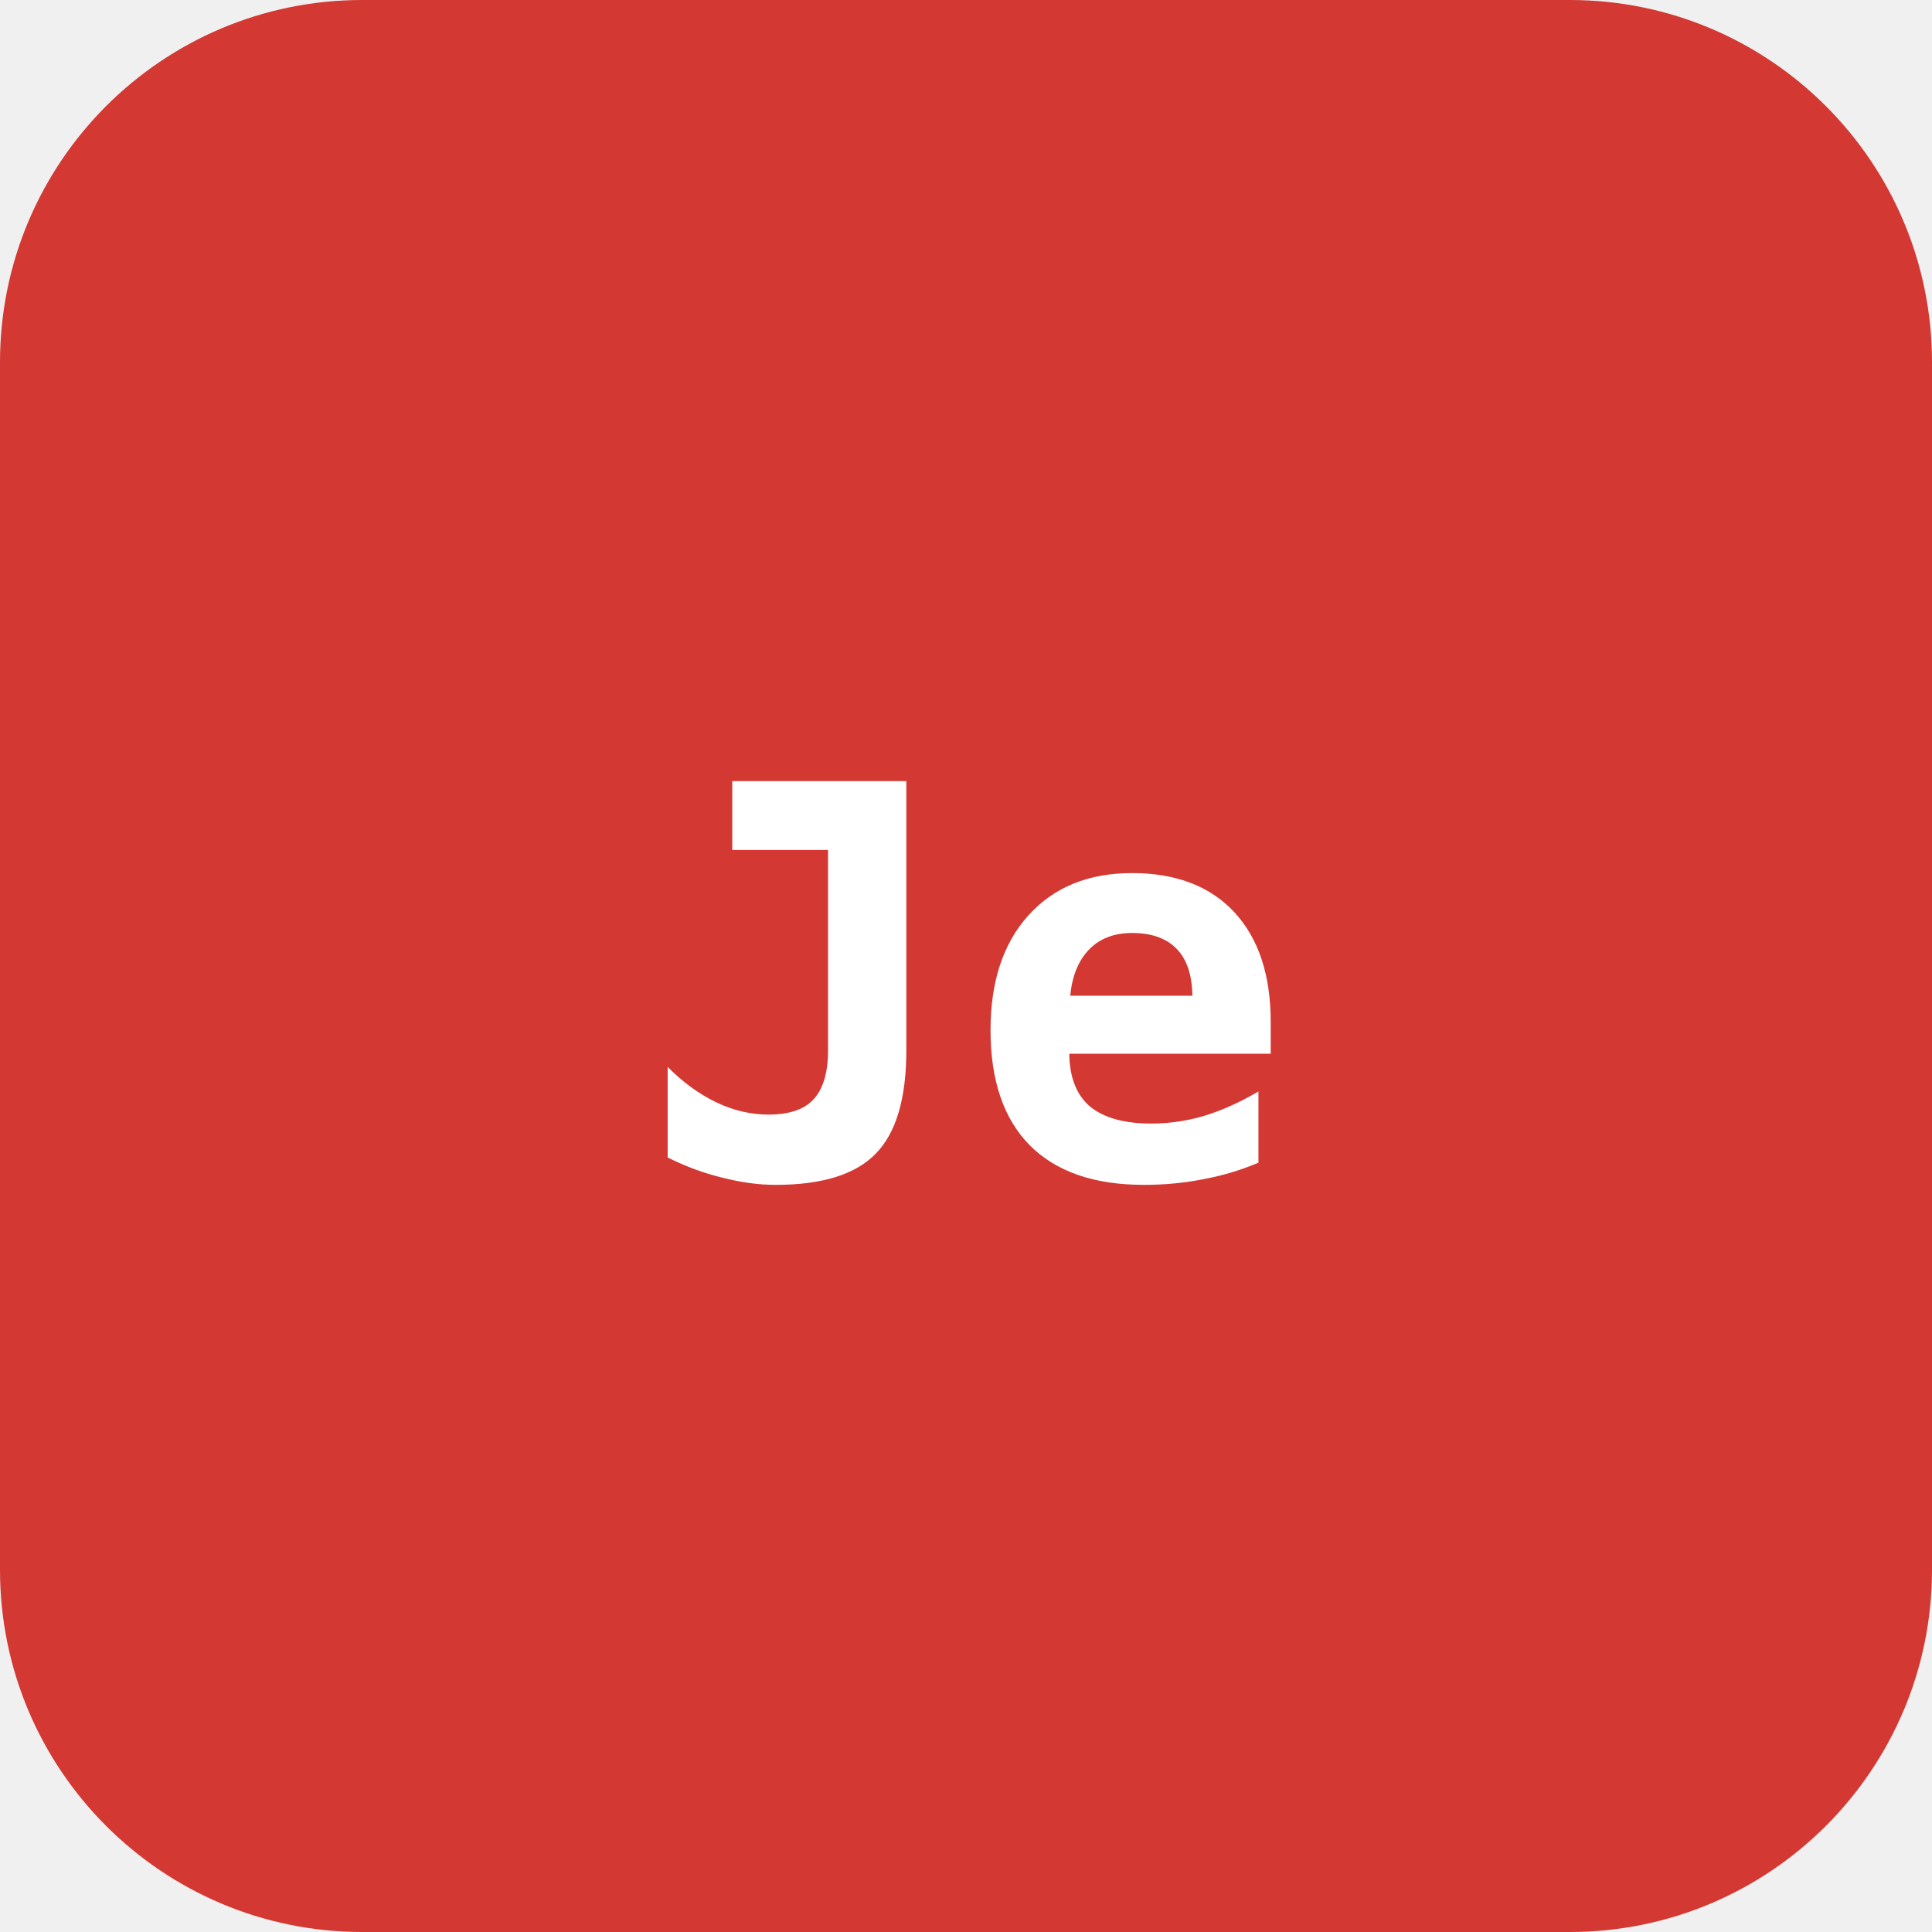
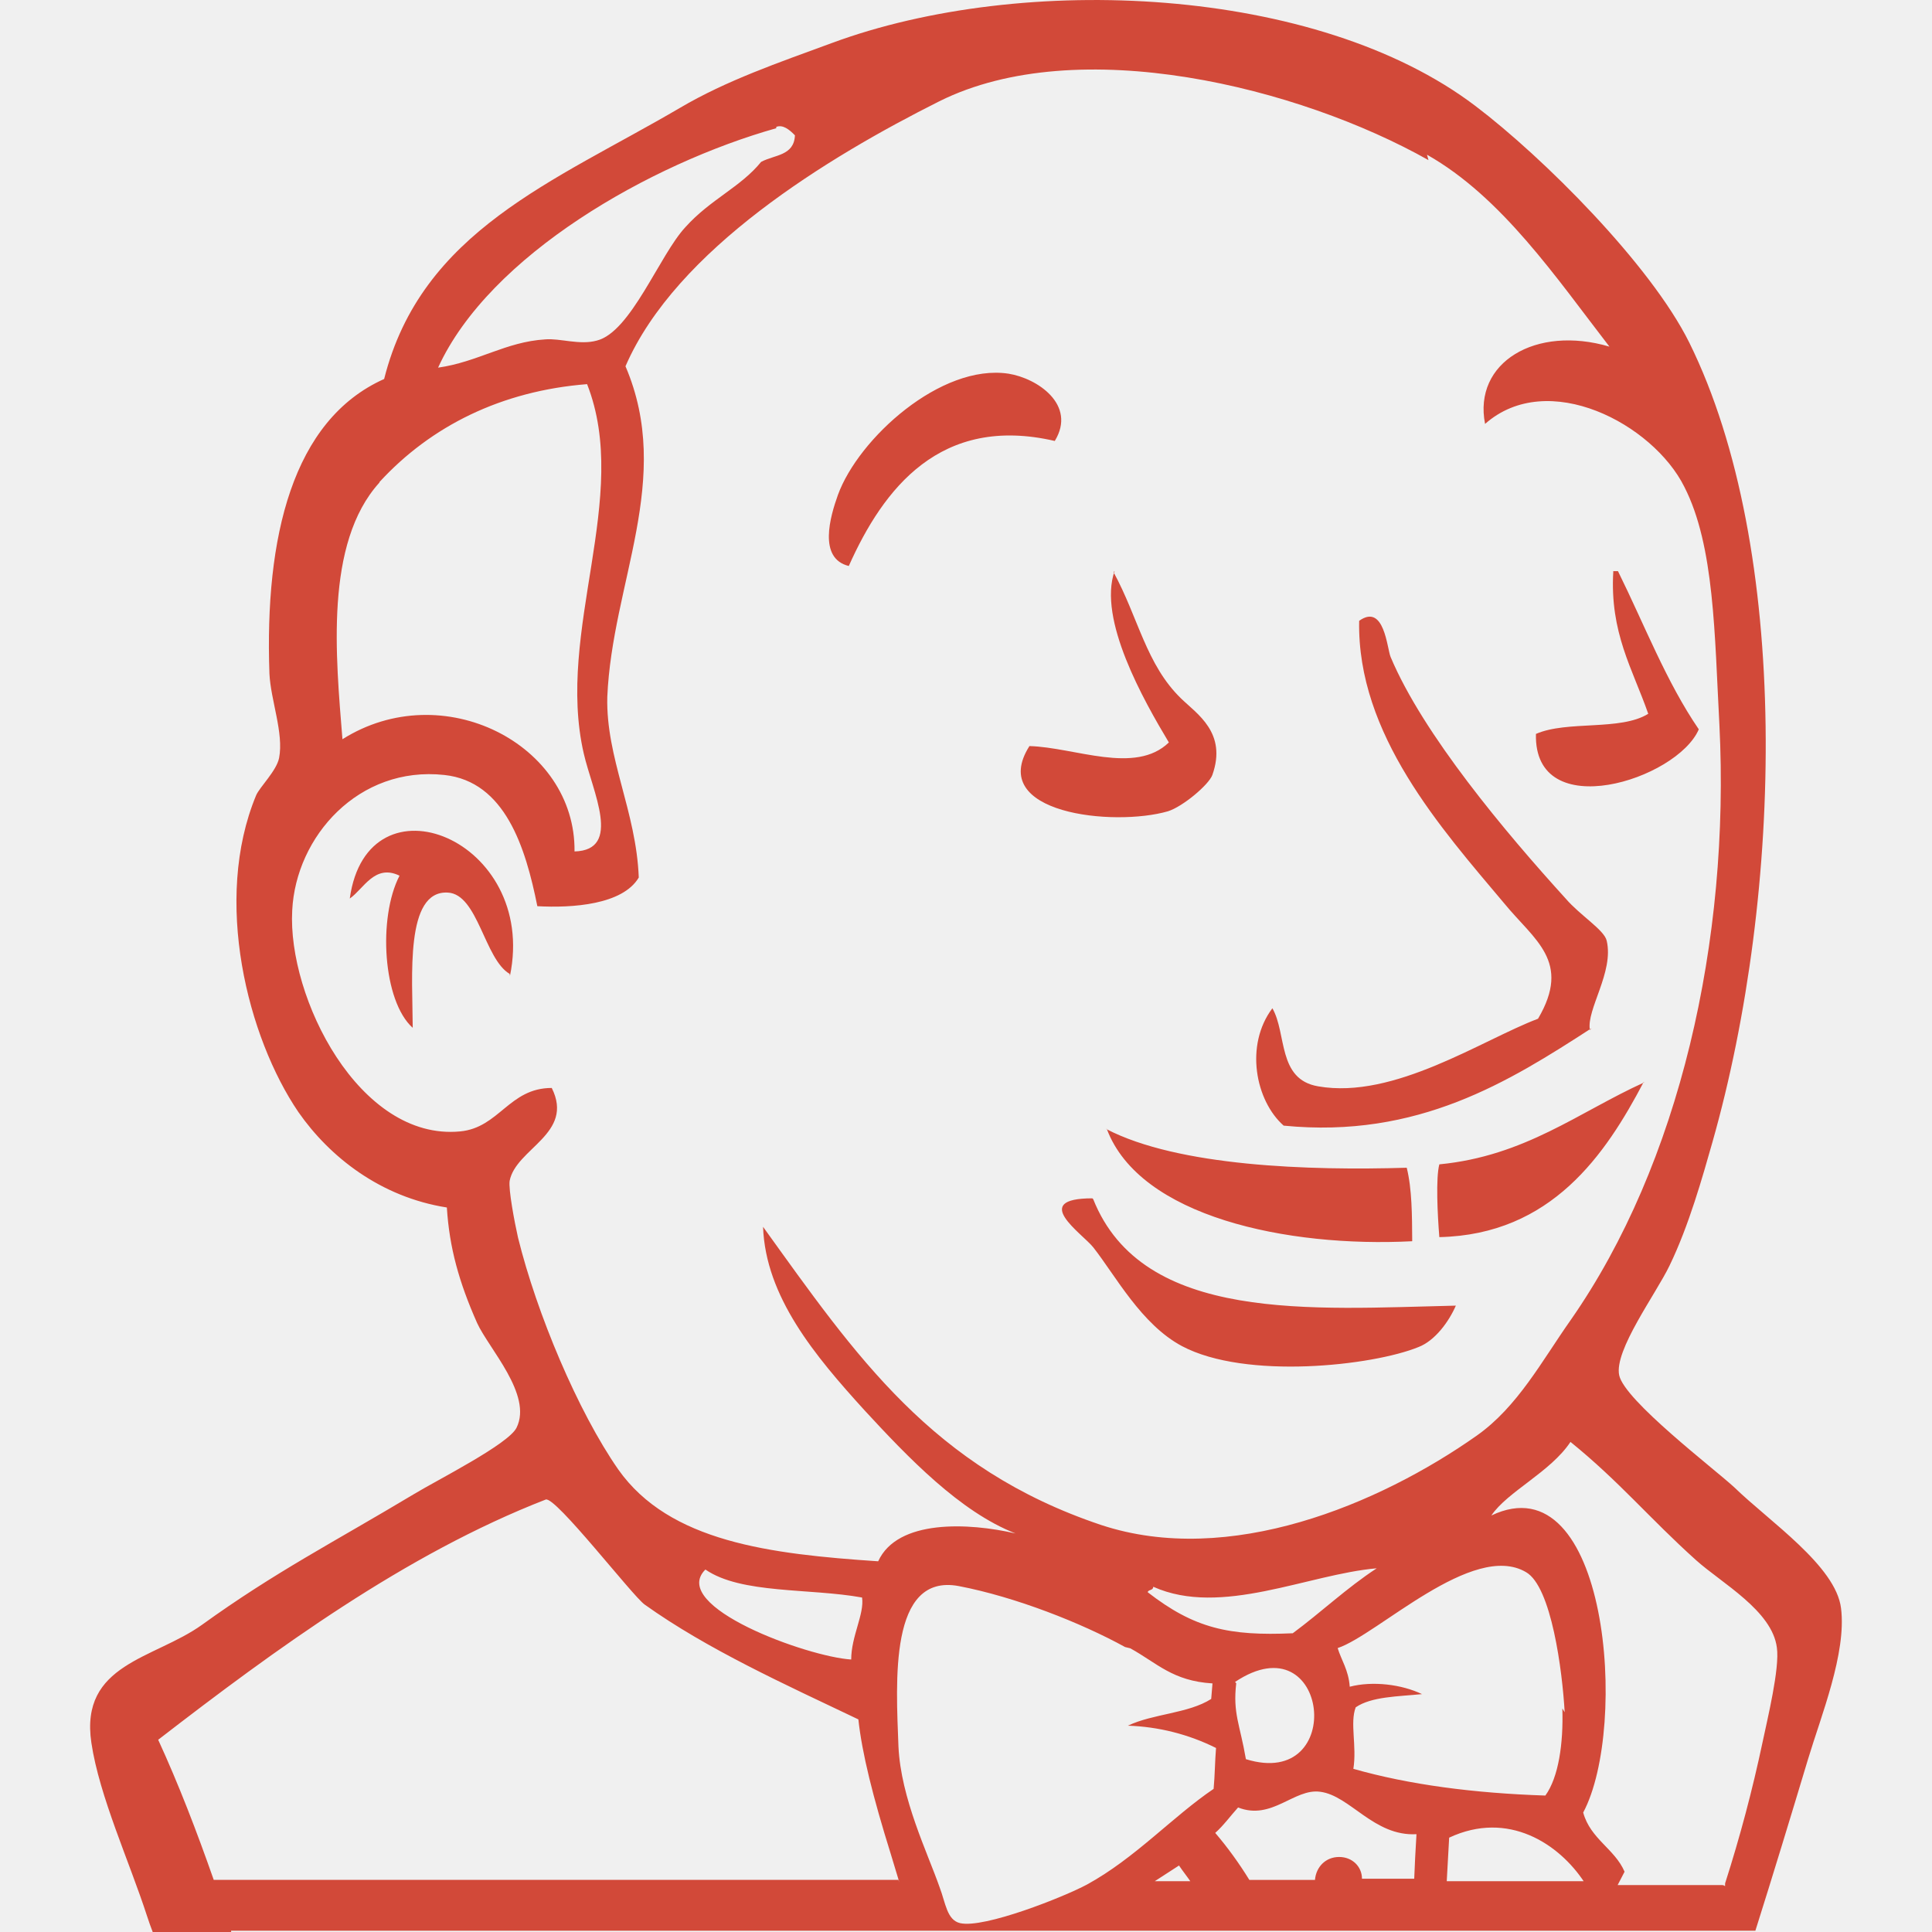
- <svg xmlns="http://www.w3.org/2000/svg" viewBox="0 0 64 64" role="img">
-   <rect width="64" height="64" rx="12" fill="#D33833" />
-   <text x="32" y="39" font-family="monospace" font-size="18" font-weight="bold" text-anchor="middle" fill="#fff">Je</text>
+ <svg xmlns="http://www.w3.org/2000/svg" fill="#D24939" role="img" viewBox="0 0 24 24">
+   <path d="M2.872 24h-.975a3.866 3.866 0 01-.07-.197c-.215-.666-.594-1.49-.692-2.154-.146-.984.78-1.039 1.374-1.465.915-.66 1.635-1.025 2.627-1.62.295-.179 1.182-.624 1.281-.829.201-.408-.345-.982-.49-1.3-.225-.507-.345-.937-.376-1.435-.824-.13-1.455-.627-1.844-1.185-.63-.925-1.066-2.635-.525-3.936.045-.103.254-.305.285-.463.06-.308-.105-.72-.12-1.048-.06-1.692.284-3.15 1.425-3.66.463-1.84 2.113-2.453 3.673-3.367.58-.342 1.224-.562 1.89-.807 2.372-.877 6.027-.712 7.994.783.836.633 2.176 1.97 2.656 2.939 1.262 2.555 1.17 6.825.287 9.934-.12.421-.29 1.032-.533 1.533-.168.35-.689 1.05-.625 1.36.064.314 1.19 1.17 1.432 1.395.434.422 1.26.975 1.324 1.5.07.557-.248 1.336-.41 1.875-.217.721-.436 1.441-.654 2.131H2.87zm11.104-3.54c-.545-.3-1.361-.622-2.065-.757-.87-.164-.78 1.188-.75 1.994.03.643.36 1.316.51 1.744.076.197.09.41.256.449.3.068 1.29-.326 1.575-.479.6-.328 1.064-.844 1.574-1.189.016-.17.016-.34.03-.508a2.648 2.648 0 00-1.095-.277c.314-.15.75-.15 1.035-.332l.016-.193c-.496-.03-.69-.254-1.021-.436zm7.454 2.935a17.78 17.78 0 00.465-1.752c.06-.287.215-.918.178-1.176-.059-.459-.684-.799-1.004-1.086-.584-.525-.95-.975-1.56-1.469-.249.375-.78.615-.983.914 1.447-.689 1.71 2.625 1.141 3.69.09.329.391.45.514.735l-.086.166h1.29c.013 0 .03 0 .044.014zm-6.634-.012c-.05-.074-.1-.135-.15-.209l-.301.195h.45zm2.77 0c.008-.209.018-.404.03-.598-.53.029-.825-.48-1.196-.527-.324-.045-.6.361-1.02.195-.095.105-.183.227-.284.316.154.18.295.375.424.584h.815c.014-.164.135-.285.3-.285.165 0 .284.121.284.27h.66zm2.116 0c-.314-.479-.947-.898-1.68-.555l-.03.541h1.71zm-8.51 0l-.104-.344c-.225-.72-.36-1.26-.405-1.68-.914-.436-1.875-.87-2.654-1.426-.15-.105-1.109-1.35-1.23-1.305-1.739.676-3.359 1.86-4.814 2.984.256.557.48 1.141.69 1.74h8.505zm8.265-2.113c-.029-.512-.164-1.56-.48-1.74-.66-.39-1.846.78-2.34.943.045.15.135.271.15.48.285-.074.645-.029.898.092-.299.03-.629.03-.824.164-.074.195.016.48-.029.764.69.197 1.5.303 2.385.332.164-.227.225-.645.211-1.082zm-4.08-.36c-.044.375.046.51.12.943 1.26.391 1.034-1.74-.135-.959zM8.76 19.5c-.45.457 1.27 1.082 1.814 1.115 0-.29.165-.564.135-.77-.65-.118-1.502-.042-1.945-.347zm5.565.215c0 .043-.061.03-.068.064.58.451 1.014.545 1.802.51.354-.262.67-.563 1.043-.807-.855.074-1.931.607-2.774.23zm3.42-17.726c-1.606-.906-4.35-1.591-6.076-.731-1.38.692-3.27 1.84-3.899 3.292.6 1.402-.166 2.686-.226 4.109-.018.757.36 1.42.391 2.242-.2.338-.825.38-1.26.356-.146-.729-.4-1.549-1.155-1.63-1.064-.116-1.845.764-1.89 1.683-.06 1.08.833 2.864 2.085 2.745.488-.046.608-.54 1.139-.54.285.57-.445.75-.523 1.154-.016.105.06.511.104.705.233.944.744 2.16 1.245 2.88.635.9 1.884 1.051 3.229 1.141.24-.525 1.125-.48 1.706-.346-.691-.27-1.336-.945-1.875-1.529-.615-.676-1.23-1.41-1.261-2.28 1.155 1.604 2.1 3 4.2 3.704 1.59.525 3.45-.254 4.664-1.109.51-.359.811-.93 1.17-1.439 1.35-1.936 1.98-4.71 1.846-7.394-.06-1.111-.06-2.221-.436-2.955-.389-.781-1.695-1.471-2.475-.781-.15-.764.63-1.23 1.545-.96-.66-.854-1.336-1.858-2.266-2.384zM13.58 14.896c.615 1.544 2.724 1.363 4.505 1.323-.084.194-.256.435-.465.515-.57.232-2.145.408-2.937-.012-.506-.27-.824-.873-1.102-1.227-.137-.172-.795-.608-.012-.609zm.164-.87c.893.464 2.52.517 3.731.48.066.267.066.593.068.913-1.55.08-3.386-.304-3.794-1.395h-.005zm6.675-.586c-.473.9-1.145 1.897-2.539 1.928-.023-.284-.045-.735 0-.904 1.064-.103 1.727-.646 2.543-1.017zm-.649-.667c-1.02.66-2.154 1.375-3.824 1.21-.351-.31-.485-1-.14-1.458.181.313.06.885.57.97.944.165 2.038-.579 2.73-.84.42-.713-.046-.976-.42-1.433-.782-.93-1.83-2.1-1.802-3.51.314-.224.346.346.391.45.404.96 1.424 2.175 2.174 3 .18.21.48.39.51.524.092.39-.254.854-.209 1.11zm-13.439-.675c-.314-.184-.393-.99-.768-1.01-.535-.03-.438 1.05-.436 1.68-.37-.33-.435-1.365-.164-1.89-.308-.15-.445.164-.618.284.22-1.59 2.34-.734 1.99.96zM4.713 5.995c-.685.756-.54 2.174-.459 3.188 1.244-.785 2.898.06 2.883 1.394.595-.016.223-.744.115-1.215-.353-1.528.592-3.187.041-4.59-1.064.084-1.939.52-2.578 1.215zm9.12 1.113c.307.562.404 1.148.84 1.57.195.19.574.424.387.95-.045.121-.365.391-.551.45-.674.195-2.254.03-1.721-.81.563.015 1.314.36 1.732-.045-.314-.524-.885-1.53-.674-2.13zm6.198-.013h.068c.33.668.6 1.375 1.004 1.965-.27.628-2.053 1.19-2.023.057.39-.17 1.05-.035 1.395-.25-.193-.556-.48-1.006-.434-1.771zm-6.927-1.617c-1.422-.33-2.131.592-2.56 1.553-.384-.094-.231-.615-.135-.883.255-.701 1.28-1.633 2.119-1.506.359.057.848.386.576.834zM9.642 1.593c-1.56.44-3.56 1.574-4.2 2.974.495-.07.84-.321 1.33-.351.186-.016.428.074.641.015.424-.104.78-1.065 1.102-1.41.31-.345.685-.496.94-.81.167-.09.409-.074.42-.33-.073-.075-.15-.135-.232-.105v.017z" />
</svg>
